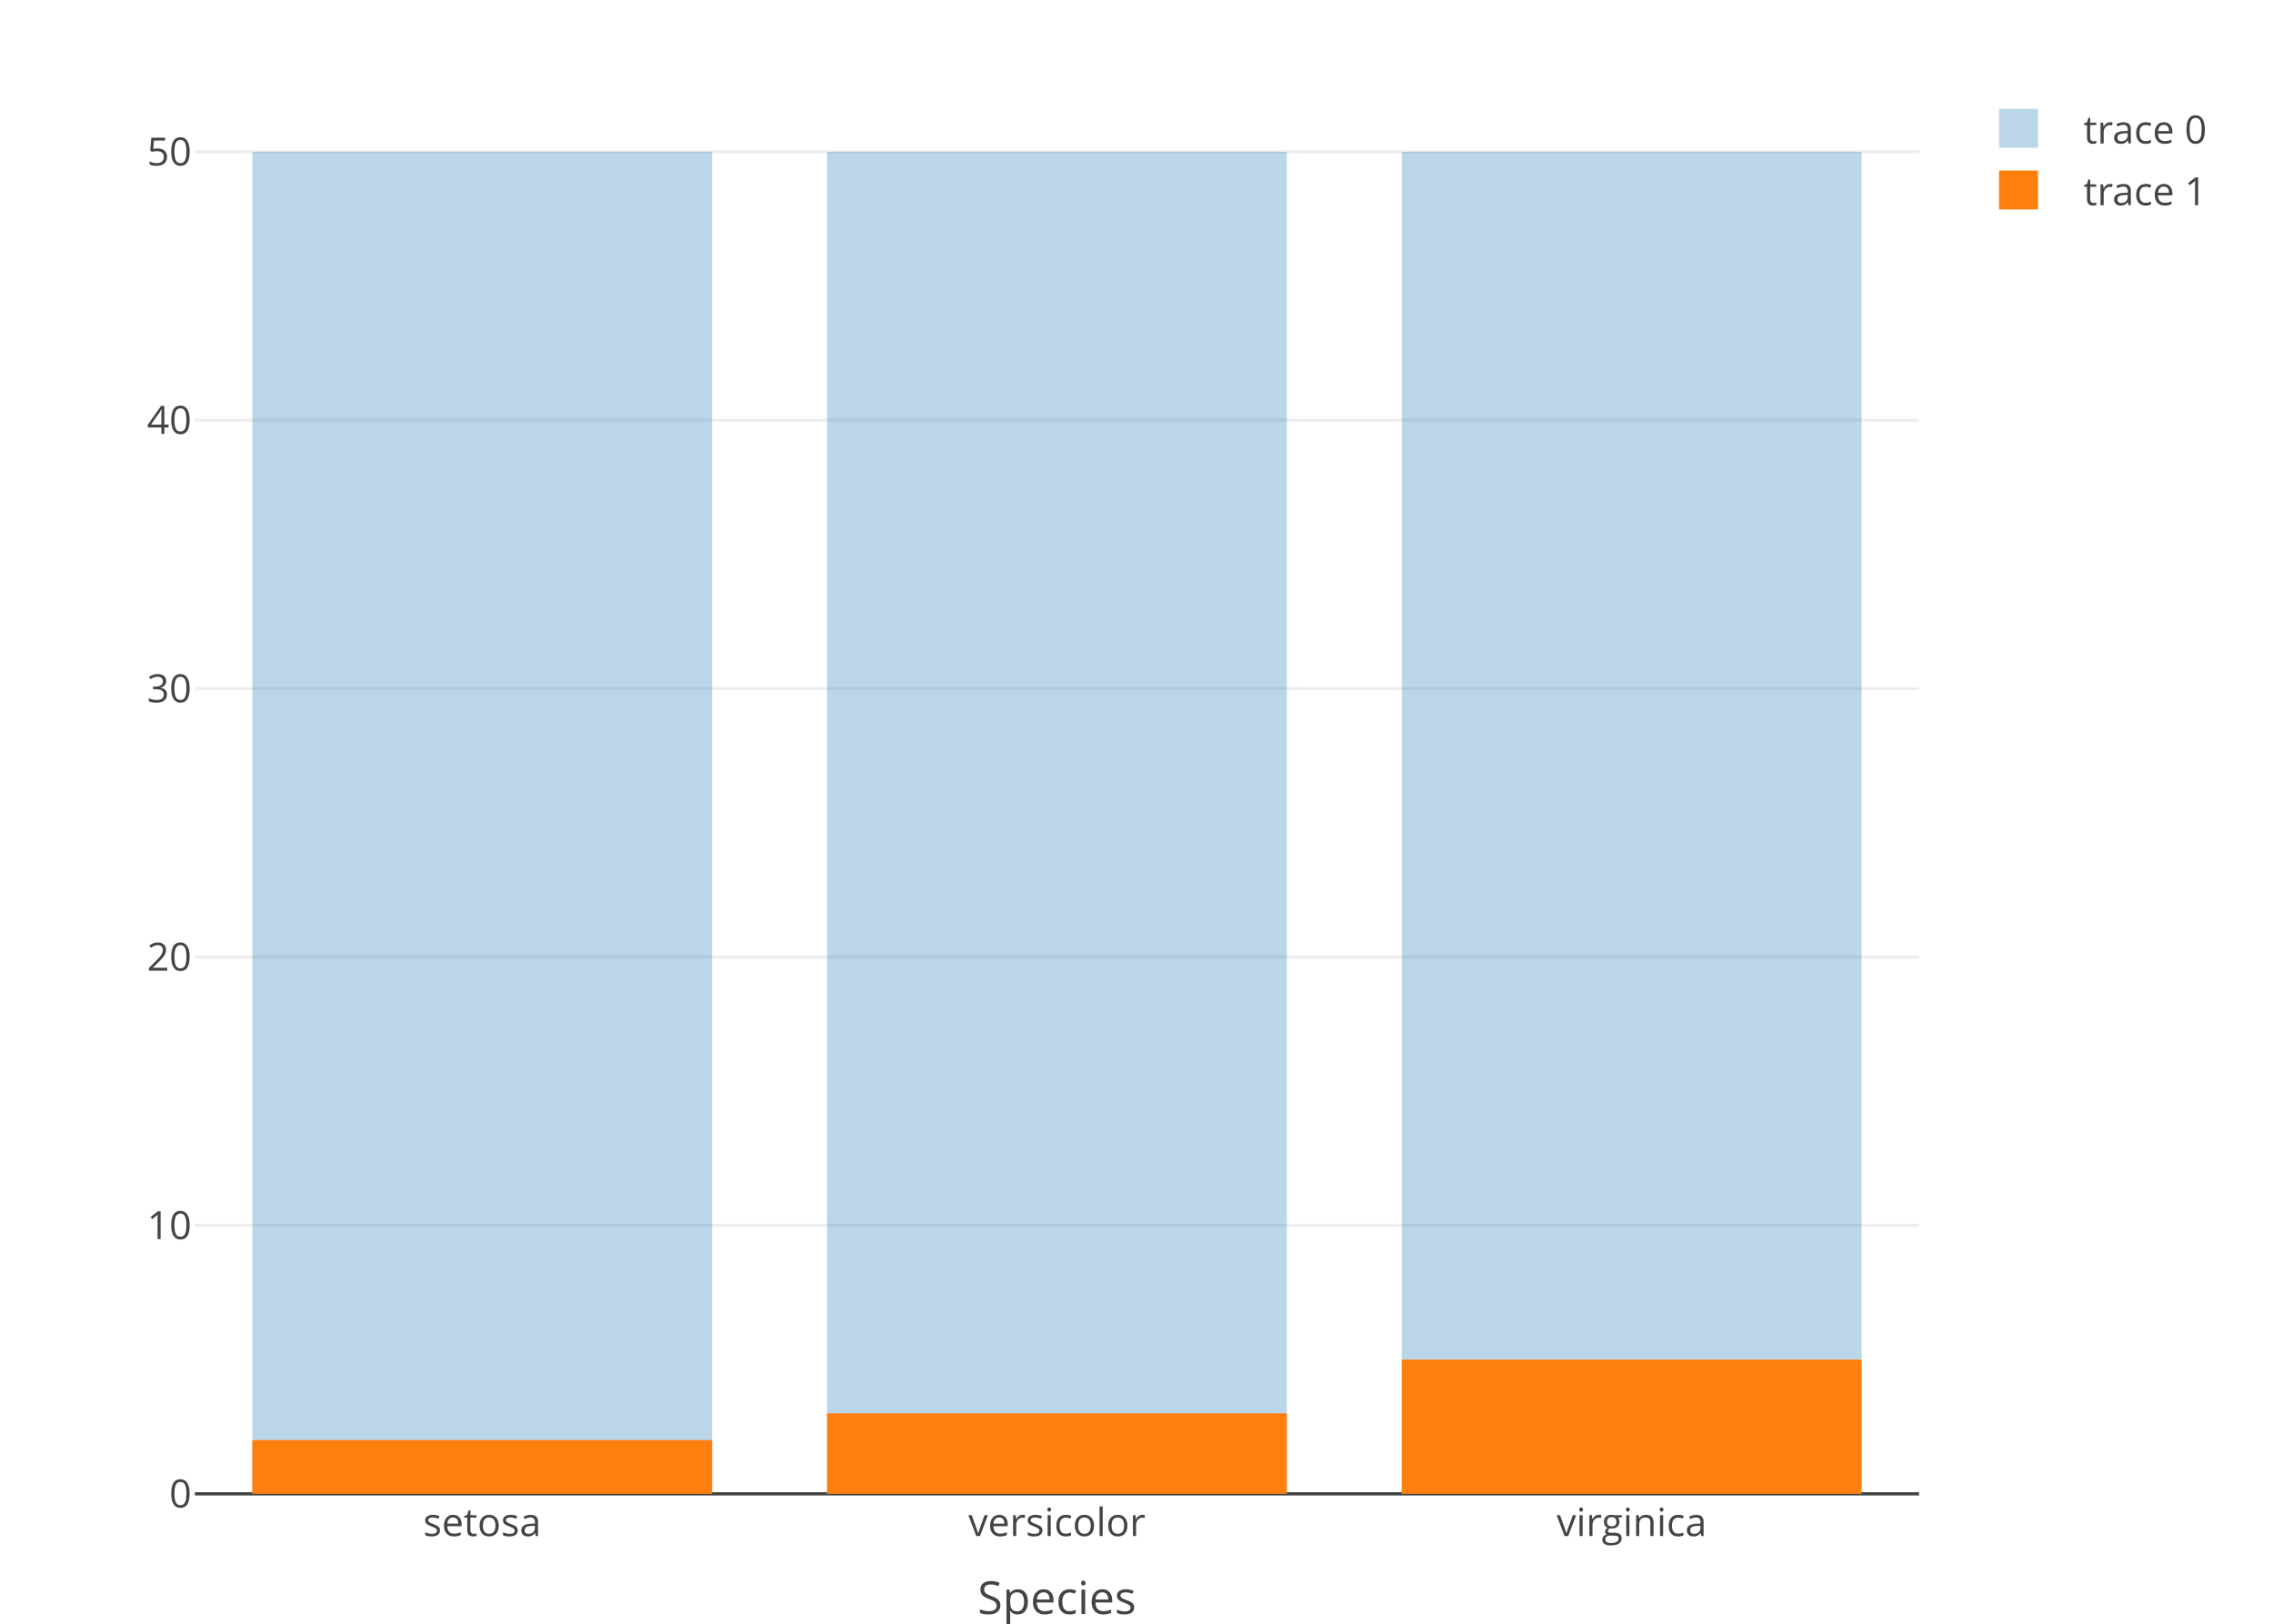
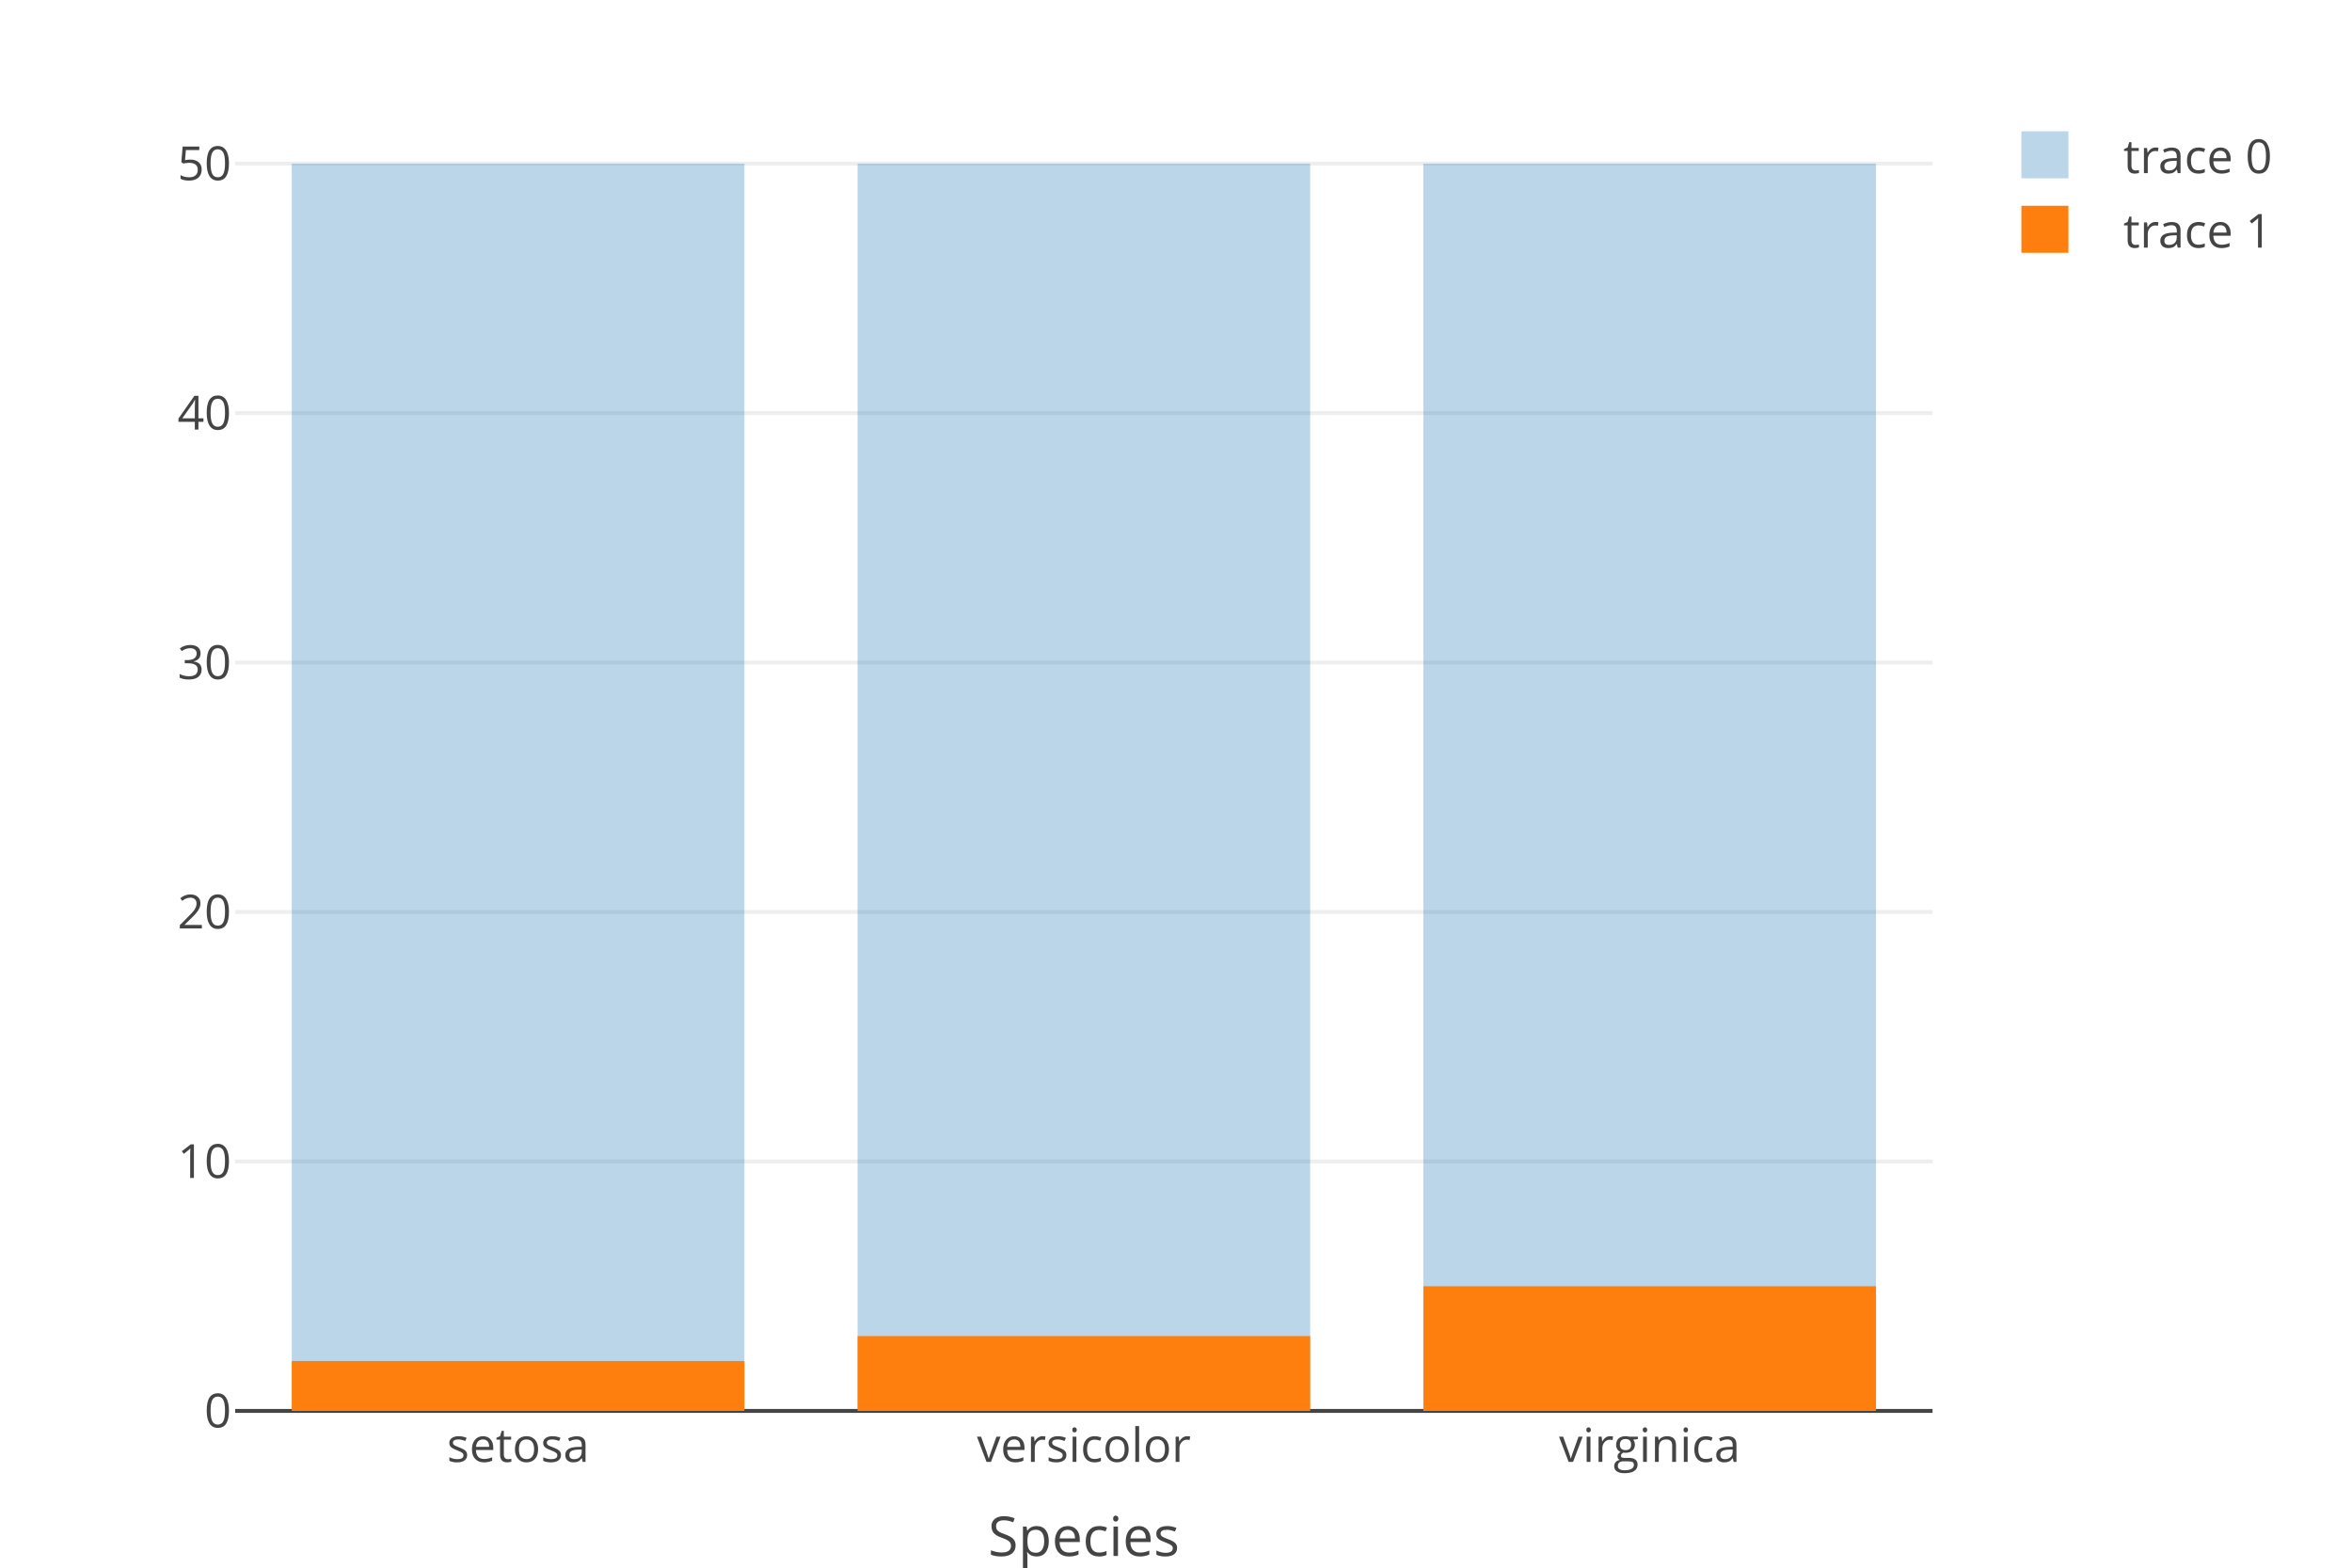
- <svg xmlns="http://www.w3.org/2000/svg" class="main-svg" width="700" height="500" viewBox="0 0 700 500">
-   <rect x="0" y="0" width="700" height="500" style="fill: rgb(255, 255, 255); fill-opacity: 1;" />
+ <svg xmlns="http://www.w3.org/2000/svg" class="main-svg" width="600" height="400" viewBox="0 0 600 400">
+   <rect x="0" y="0" width="600" height="400" style="fill: rgb(255, 255, 255); fill-opacity: 1;" />
  <defs id="defs-">
    <g class="clips">
      <clipPath id="clipxyplot" class="plotclip">
-         <rect width="531" height="435" />
+         <rect width="433" height="335" />
      </clipPath>
      <clipPath class="axesclip" id="clipx">
-         <rect x="60" y="0" width="531" height="500" />
+         <rect x="60" y="0" width="433" height="400" />
      </clipPath>
      <clipPath class="axesclip" id="clipy">
-         <rect x="0" y="25" width="700" height="435" />
+         <rect x="0" y="25" width="600" height="335" />
      </clipPath>
      <clipPath class="axesclip" id="clipxy">
-         <rect x="60" y="25" width="531" height="435" />
+         <rect x="60" y="25" width="433" height="335" />
      </clipPath>
    </g>
    <g class="gradients" />
  </defs>
  <g class="bglayer">
-     <rect class="bg" x="60" y="25" width="531" height="435" style="fill: rgb(255, 255, 255); fill-opacity: 1; stroke-width: 0;" />
+     <rect class="bg" x="60" y="25" width="433" height="335" style="fill: rgb(255, 255, 255); fill-opacity: 1; stroke-width: 0;" />
  </g>
  <g class="layer-below">
    <g class="imagelayer" />
    <g class="shapelayer" />
  </g>
  <g class="cartesianlayer">
    <g class="subplot xy">
      <g class="layer-subplot">
        <g class="shapelayer" />
        <g class="imagelayer" />
      </g>
      <g class="gridlayer">
        <g class="x" />
        <g class="y">
-           <path class="ygrid crisp" d="M60,0h531" transform="translate(0,377.35)" style="stroke: rgb(238, 238, 238); stroke-opacity: 1; stroke-width: 1px;" />
-           <path class="ygrid crisp" d="M60,0h531" transform="translate(0,294.7)" style="stroke: rgb(238, 238, 238); stroke-opacity: 1; stroke-width: 1px;" />
-           <path class="ygrid crisp" d="M60,0h531" transform="translate(0,212.05)" style="stroke: rgb(238, 238, 238); stroke-opacity: 1; stroke-width: 1px;" />
-           <path class="ygrid crisp" d="M60,0h531" transform="translate(0,129.4)" style="stroke: rgb(238, 238, 238); stroke-opacity: 1; stroke-width: 1px;" />
-           <path class="ygrid crisp" d="M60,0h531" transform="translate(0,46.75)" style="stroke: rgb(238, 238, 238); stroke-opacity: 1; stroke-width: 1px;" />
+           <path class="ygrid crisp" d="M60,0h433" transform="translate(0,296.35)" style="stroke: rgb(238, 238, 238); stroke-opacity: 1; stroke-width: 1px;" />
+           <path class="ygrid crisp" d="M60,0h433" transform="translate(0,232.7)" style="stroke: rgb(238, 238, 238); stroke-opacity: 1; stroke-width: 1px;" />
+           <path class="ygrid crisp" d="M60,0h433" transform="translate(0,169.05)" style="stroke: rgb(238, 238, 238); stroke-opacity: 1; stroke-width: 1px;" />
+           <path class="ygrid crisp" d="M60,0h433" transform="translate(0,105.4)" style="stroke: rgb(238, 238, 238); stroke-opacity: 1; stroke-width: 1px;" />
+           <path class="ygrid crisp" d="M60,0h433" transform="translate(0,41.75)" style="stroke: rgb(238, 238, 238); stroke-opacity: 1; stroke-width: 1px;" />
        </g>
      </g>
      <g class="zerolinelayer">
-         <path class="yzl zl crisp" d="M60,0h531" transform="translate(0,460)" style="stroke: rgb(68, 68, 68); stroke-opacity: 1; stroke-width: 1px;" />
+         <path class="yzl zl crisp" d="M60,0h433" transform="translate(0,360)" style="stroke: rgb(68, 68, 68); stroke-opacity: 1; stroke-width: 1px;" />
      </g>
      <path class="xlines-below" />
      <path class="ylines-below" />
      <g class="overlines-below" />
      <g class="xaxislayer-below" />
      <g class="yaxislayer-below" />
      <g class="overaxes-below" />
      <g class="plot" transform="translate(60, 25)" clip-path="url(#clipxyplot)">
        <g class="barlayer mlayer">
          <g class="trace bars" style="opacity: 0.3;">
            <g class="points">
              <g class="point">
-                 <path class="undefined" d="M17.7,435V21.75H159.3V435Z" style="vector-effect: non-scaling-stroke; opacity: 1; stroke-width: 0px; fill: rgb(31, 119, 180); fill-opacity: 1;" />
+                 <path class="undefined" d="M14.43,335V16.75H129.9V335Z" style="vector-effect: non-scaling-stroke; opacity: 1; stroke-width: 0px; fill: rgb(31, 119, 180); fill-opacity: 1;" />
              </g>
              <g class="point">
-                 <path class="undefined" d="M194.7,435V21.75H336.3V435Z" style="vector-effect: non-scaling-stroke; opacity: 1; stroke-width: 0px; fill: rgb(31, 119, 180); fill-opacity: 1;" />
+                 <path class="undefined" d="M158.77,335V16.75H274.23V335Z" style="vector-effect: non-scaling-stroke; opacity: 1; stroke-width: 0px; fill: rgb(31, 119, 180); fill-opacity: 1;" />
              </g>
              <g class="point">
-                 <path class="undefined" d="M371.7,435V21.75H513.3V435Z" style="vector-effect: non-scaling-stroke; opacity: 1; stroke-width: 0px; fill: rgb(31, 119, 180); fill-opacity: 1;" />
+                 <path class="undefined" d="M303.1,335V16.75H418.57V335Z" style="vector-effect: non-scaling-stroke; opacity: 1; stroke-width: 0px; fill: rgb(31, 119, 180); fill-opacity: 1;" />
              </g>
            </g>
          </g>
          <g class="trace bars" style="opacity: 1;">
            <g class="points">
              <g class="point">
-                 <path class="undefined" d="M17.7,435V418.47H159.3V435Z" style="vector-effect: non-scaling-stroke; opacity: 1; stroke-width: 0px; fill: rgb(255, 127, 14); fill-opacity: 1;" />
+                 <path class="undefined" d="M14.43,335V322.27H129.9V335Z" style="vector-effect: non-scaling-stroke; opacity: 1; stroke-width: 0px; fill: rgb(255, 127, 14); fill-opacity: 1;" />
              </g>
              <g class="point">
-                 <path class="undefined" d="M194.7,435V410.21H336.3V435Z" style="vector-effect: non-scaling-stroke; opacity: 1; stroke-width: 0px; fill: rgb(255, 127, 14); fill-opacity: 1;" />
+                 <path class="undefined" d="M158.77,335V315.9H274.23V335Z" style="vector-effect: non-scaling-stroke; opacity: 1; stroke-width: 0px; fill: rgb(255, 127, 14); fill-opacity: 1;" />
              </g>
              <g class="point">
-                 <path class="undefined" d="M371.7,435V393.68H513.3V435Z" style="vector-effect: non-scaling-stroke; opacity: 1; stroke-width: 0px; fill: rgb(255, 127, 14); fill-opacity: 1;" />
+                 <path class="undefined" d="M303.1,335V303.18H418.57V335Z" style="vector-effect: non-scaling-stroke; opacity: 1; stroke-width: 0px; fill: rgb(255, 127, 14); fill-opacity: 1;" />
              </g>
            </g>
          </g>
        </g>
      </g>
      <g class="overplot" />
      <path class="xlines-above crisp" d="M0,0" style="fill: none;" />
      <path class="ylines-above crisp" d="M0,0" style="fill: none;" />
      <g class="overlines-above" />
      <g class="xaxislayer-above">
        <g class="xtick">
-           <text text-anchor="middle" x="0" y="473" transform="translate(148.5,0)" style="font-family: 'Open Sans', verdana, arial, sans-serif; font-size: 12px; fill: rgb(68, 68, 68); fill-opacity: 1; white-space: pre;">setosa</text>
+           <text text-anchor="middle" x="0" y="373" transform="translate(132.17,0)" style="font-family: 'Open Sans', verdana, arial, sans-serif; font-size: 12px; fill: rgb(68, 68, 68); fill-opacity: 1; white-space: pre;">setosa</text>
        </g>
        <g class="xtick">
-           <text text-anchor="middle" x="0" y="473" transform="translate(325.5,0)" style="font-family: 'Open Sans', verdana, arial, sans-serif; font-size: 12px; fill: rgb(68, 68, 68); fill-opacity: 1; white-space: pre;">versicolor</text>
+           <text text-anchor="middle" x="0" y="373" transform="translate(276.5,0)" style="font-family: 'Open Sans', verdana, arial, sans-serif; font-size: 12px; fill: rgb(68, 68, 68); fill-opacity: 1; white-space: pre;">versicolor</text>
        </g>
        <g class="xtick">
-           <text text-anchor="middle" x="0" y="473" transform="translate(502.5,0)" style="font-family: 'Open Sans', verdana, arial, sans-serif; font-size: 12px; fill: rgb(68, 68, 68); fill-opacity: 1; white-space: pre;">virginica</text>
+           <text text-anchor="middle" x="0" y="373" transform="translate(420.83,0)" style="font-family: 'Open Sans', verdana, arial, sans-serif; font-size: 12px; fill: rgb(68, 68, 68); fill-opacity: 1; white-space: pre;">virginica</text>
        </g>
      </g>
      <g class="yaxislayer-above">
        <g class="ytick">
-           <text text-anchor="end" x="59" y="4.2" transform="translate(0,460)" style="font-family: 'Open Sans', verdana, arial, sans-serif; font-size: 12px; fill: rgb(68, 68, 68); fill-opacity: 1; white-space: pre;">0</text>
+           <text text-anchor="end" x="59" y="4.2" transform="translate(0,360)" style="font-family: 'Open Sans', verdana, arial, sans-serif; font-size: 12px; fill: rgb(68, 68, 68); fill-opacity: 1; white-space: pre;">0</text>
        </g>
        <g class="ytick">
-           <text text-anchor="end" x="59" y="4.2" transform="translate(0,377.35)" style="font-family: 'Open Sans', verdana, arial, sans-serif; font-size: 12px; fill: rgb(68, 68, 68); fill-opacity: 1; white-space: pre;">10</text>
+           <text text-anchor="end" x="59" y="4.2" transform="translate(0,296.35)" style="font-family: 'Open Sans', verdana, arial, sans-serif; font-size: 12px; fill: rgb(68, 68, 68); fill-opacity: 1; white-space: pre;">10</text>
        </g>
        <g class="ytick">
-           <text text-anchor="end" x="59" y="4.2" transform="translate(0,294.7)" style="font-family: 'Open Sans', verdana, arial, sans-serif; font-size: 12px; fill: rgb(68, 68, 68); fill-opacity: 1; white-space: pre;">20</text>
+           <text text-anchor="end" x="59" y="4.2" transform="translate(0,232.7)" style="font-family: 'Open Sans', verdana, arial, sans-serif; font-size: 12px; fill: rgb(68, 68, 68); fill-opacity: 1; white-space: pre;">20</text>
        </g>
        <g class="ytick">
-           <text text-anchor="end" x="59" y="4.2" transform="translate(0,212.05)" style="font-family: 'Open Sans', verdana, arial, sans-serif; font-size: 12px; fill: rgb(68, 68, 68); fill-opacity: 1; white-space: pre;">30</text>
+           <text text-anchor="end" x="59" y="4.2" transform="translate(0,169.05)" style="font-family: 'Open Sans', verdana, arial, sans-serif; font-size: 12px; fill: rgb(68, 68, 68); fill-opacity: 1; white-space: pre;">30</text>
        </g>
        <g class="ytick">
-           <text text-anchor="end" x="59" y="4.2" transform="translate(0,129.4)" style="font-family: 'Open Sans', verdana, arial, sans-serif; font-size: 12px; fill: rgb(68, 68, 68); fill-opacity: 1; white-space: pre;">40</text>
+           <text text-anchor="end" x="59" y="4.2" transform="translate(0,105.4)" style="font-family: 'Open Sans', verdana, arial, sans-serif; font-size: 12px; fill: rgb(68, 68, 68); fill-opacity: 1; white-space: pre;">40</text>
        </g>
        <g class="ytick">
-           <text text-anchor="end" x="59" y="4.2" transform="translate(0,46.75)" style="font-family: 'Open Sans', verdana, arial, sans-serif; font-size: 12px; fill: rgb(68, 68, 68); fill-opacity: 1; white-space: pre;">50</text>
+           <text text-anchor="end" x="59" y="4.2" transform="translate(0,41.75)" style="font-family: 'Open Sans', verdana, arial, sans-serif; font-size: 12px; fill: rgb(68, 68, 68); fill-opacity: 1; white-space: pre;">50</text>
        </g>
      </g>
      <g class="overaxes-above" />
    </g>
  </g>
  <g class="polarlayer" />
  <g class="ternarylayer" />
  <g class="geolayer" />
  <g class="pielayer" />
  <g class="glimages" />
  <defs id="topdefs-">
    <g class="clips" />
    <clipPath id="legend">
      <rect width="88" height="48" x="0" y="0" />
    </clipPath>
  </defs>
  <g class="layer-above">
    <g class="imagelayer" />
    <g class="shapelayer" />
  </g>
  <g class="infolayer">
-     <g class="legend" pointer-events="all" transform="translate(601.62, 25)">
+     <g class="legend" pointer-events="all" transform="translate(501.66, 25)">
      <rect class="bg" shape-rendering="crispEdges" width="88" height="48" x="0" y="0" style="stroke: rgb(68, 68, 68); stroke-opacity: 1; fill: rgb(255, 255, 255); fill-opacity: 1; stroke-width: 0px;" />
      <g class="scrollbox" transform="translate(0, 0)" clip-path="url(#legend)">
        <g class="groups">
          <g class="traces" transform="translate(0, 14.5)" style="opacity: 1;">
            <g class="layers" style="opacity: 0.3;">
              <g class="legendfill" />
              <g class="legendlines" />
              <g class="legendsymbols">
                <g class="legendpoints">
                  <path class="legendbar" d="M6,6H-6V-6H6Z" transform="translate(20,0)" style="stroke-width: 0px; fill: rgb(31, 119, 180); fill-opacity: 1;" />
                </g>
              </g>
            </g>
            <text class="legendtext user-select-none" text-anchor="start" x="40" y="4.68" style="font-family: 'Open Sans', verdana, arial, sans-serif; font-size: 12px; fill: rgb(68, 68, 68); fill-opacity: 1; white-space: pre;">trace 0</text>
            <rect class="legendtoggle" pointer-events="all" x="0" y="-9.5" width="128" height="19" style="cursor: pointer; fill: rgb(0, 0, 0); fill-opacity: 0;" />
          </g>
          <g class="traces" transform="translate(0, 33.5)" style="opacity: 1;">
            <g class="layers" style="opacity: 1;">
              <g class="legendfill" />
              <g class="legendlines" />
              <g class="legendsymbols">
                <g class="legendpoints">
                  <path class="legendbar" d="M6,6H-6V-6H6Z" transform="translate(20,0)" style="stroke-width: 0px; fill: rgb(255, 127, 14); fill-opacity: 1;" />
                </g>
              </g>
            </g>
            <text class="legendtext user-select-none" text-anchor="start" x="40" y="4.68" style="font-family: 'Open Sans', verdana, arial, sans-serif; font-size: 12px; fill: rgb(68, 68, 68); fill-opacity: 1; white-space: pre;">trace 1</text>
            <rect class="legendtoggle" pointer-events="all" x="0" y="-9.5" width="128" height="19" style="cursor: pointer; fill: rgb(0, 0, 0); fill-opacity: 0;" />
          </g>
        </g>
      </g>
      <rect class="scrollbar" rx="20" ry="3" width="0" height="0" x="0" y="0" style="fill: rgb(128, 139, 164); fill-opacity: 1;" />
    </g>
    <g class="g-gtitle" />
    <g class="g-xtitle" transform="translate(0,-15)">
-       <text class="xtitle" x="325.5" y="512" text-anchor="middle" style="font-family: 'Open Sans', verdana, arial, sans-serif; font-size: 14px; fill: rgb(68, 68, 68); opacity: 1; font-weight: normal; white-space: pre;">Species</text>
+       <text class="xtitle" x="276.5" y="412" text-anchor="middle" style="font-family: 'Open Sans', verdana, arial, sans-serif; font-size: 14px; fill: rgb(68, 68, 68); opacity: 1; font-weight: normal; white-space: pre;">Species</text>
    </g>
    <g class="g-ytitle" />
  </g>
</svg>
